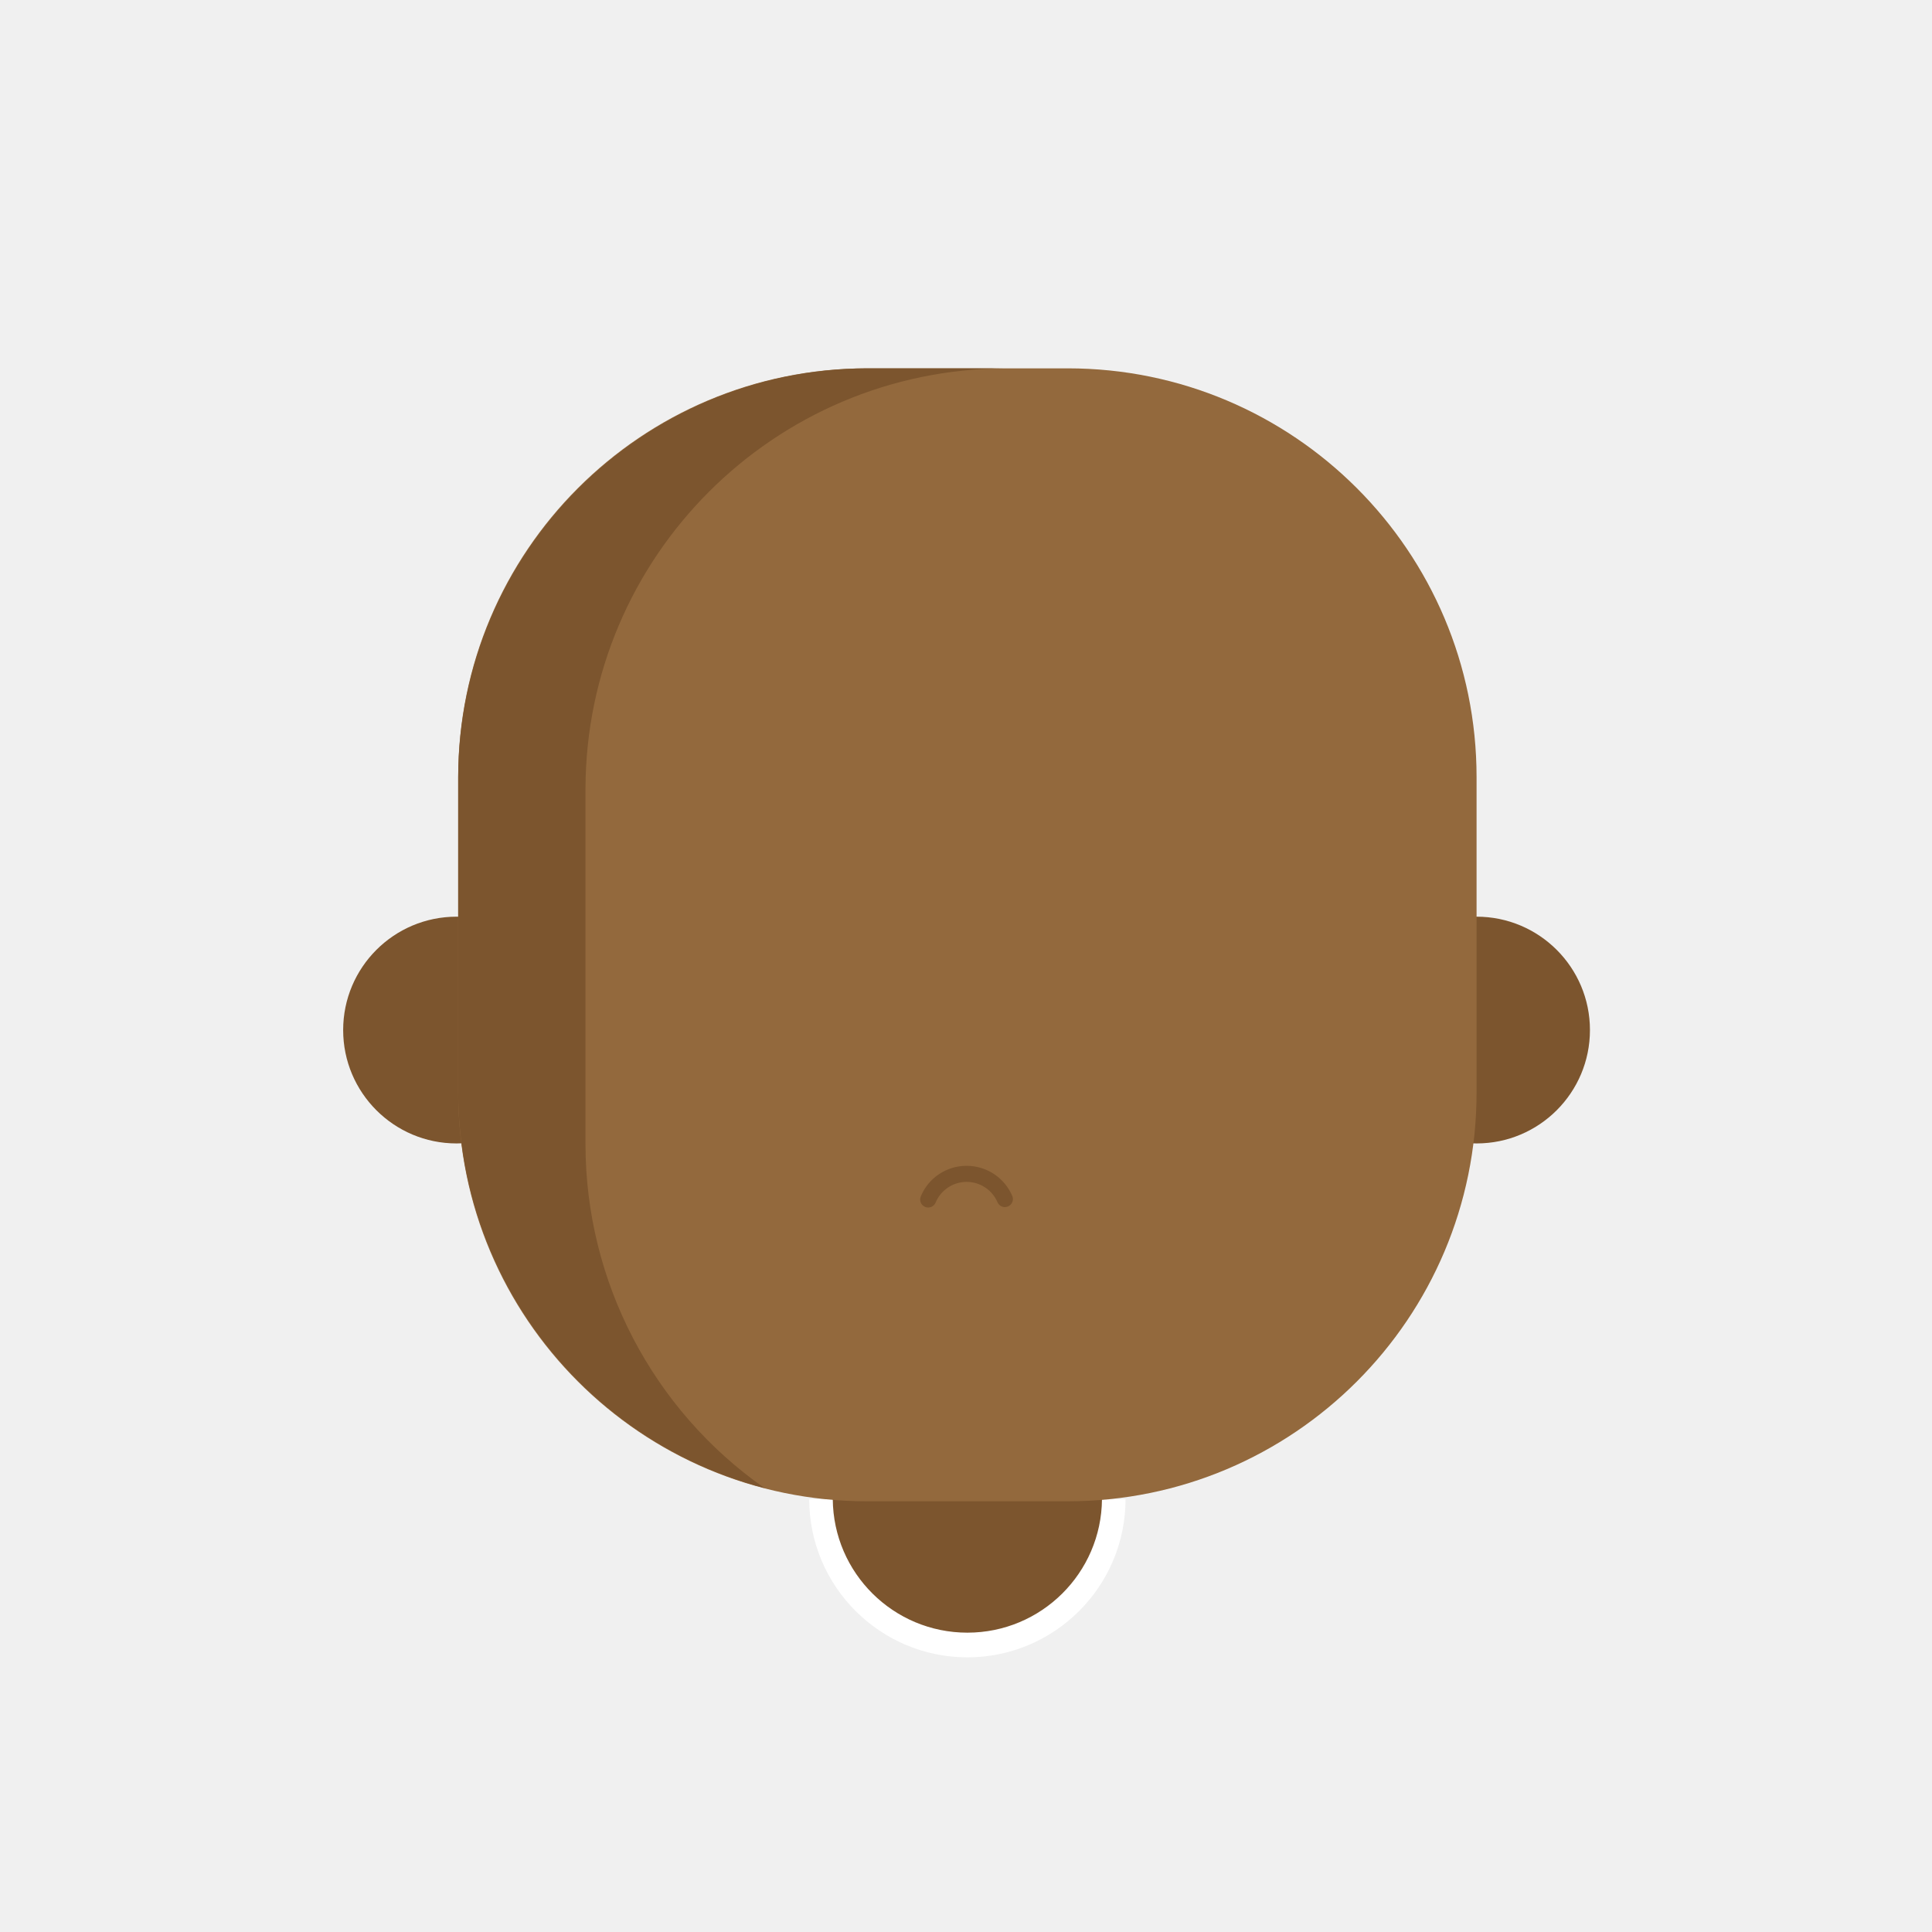
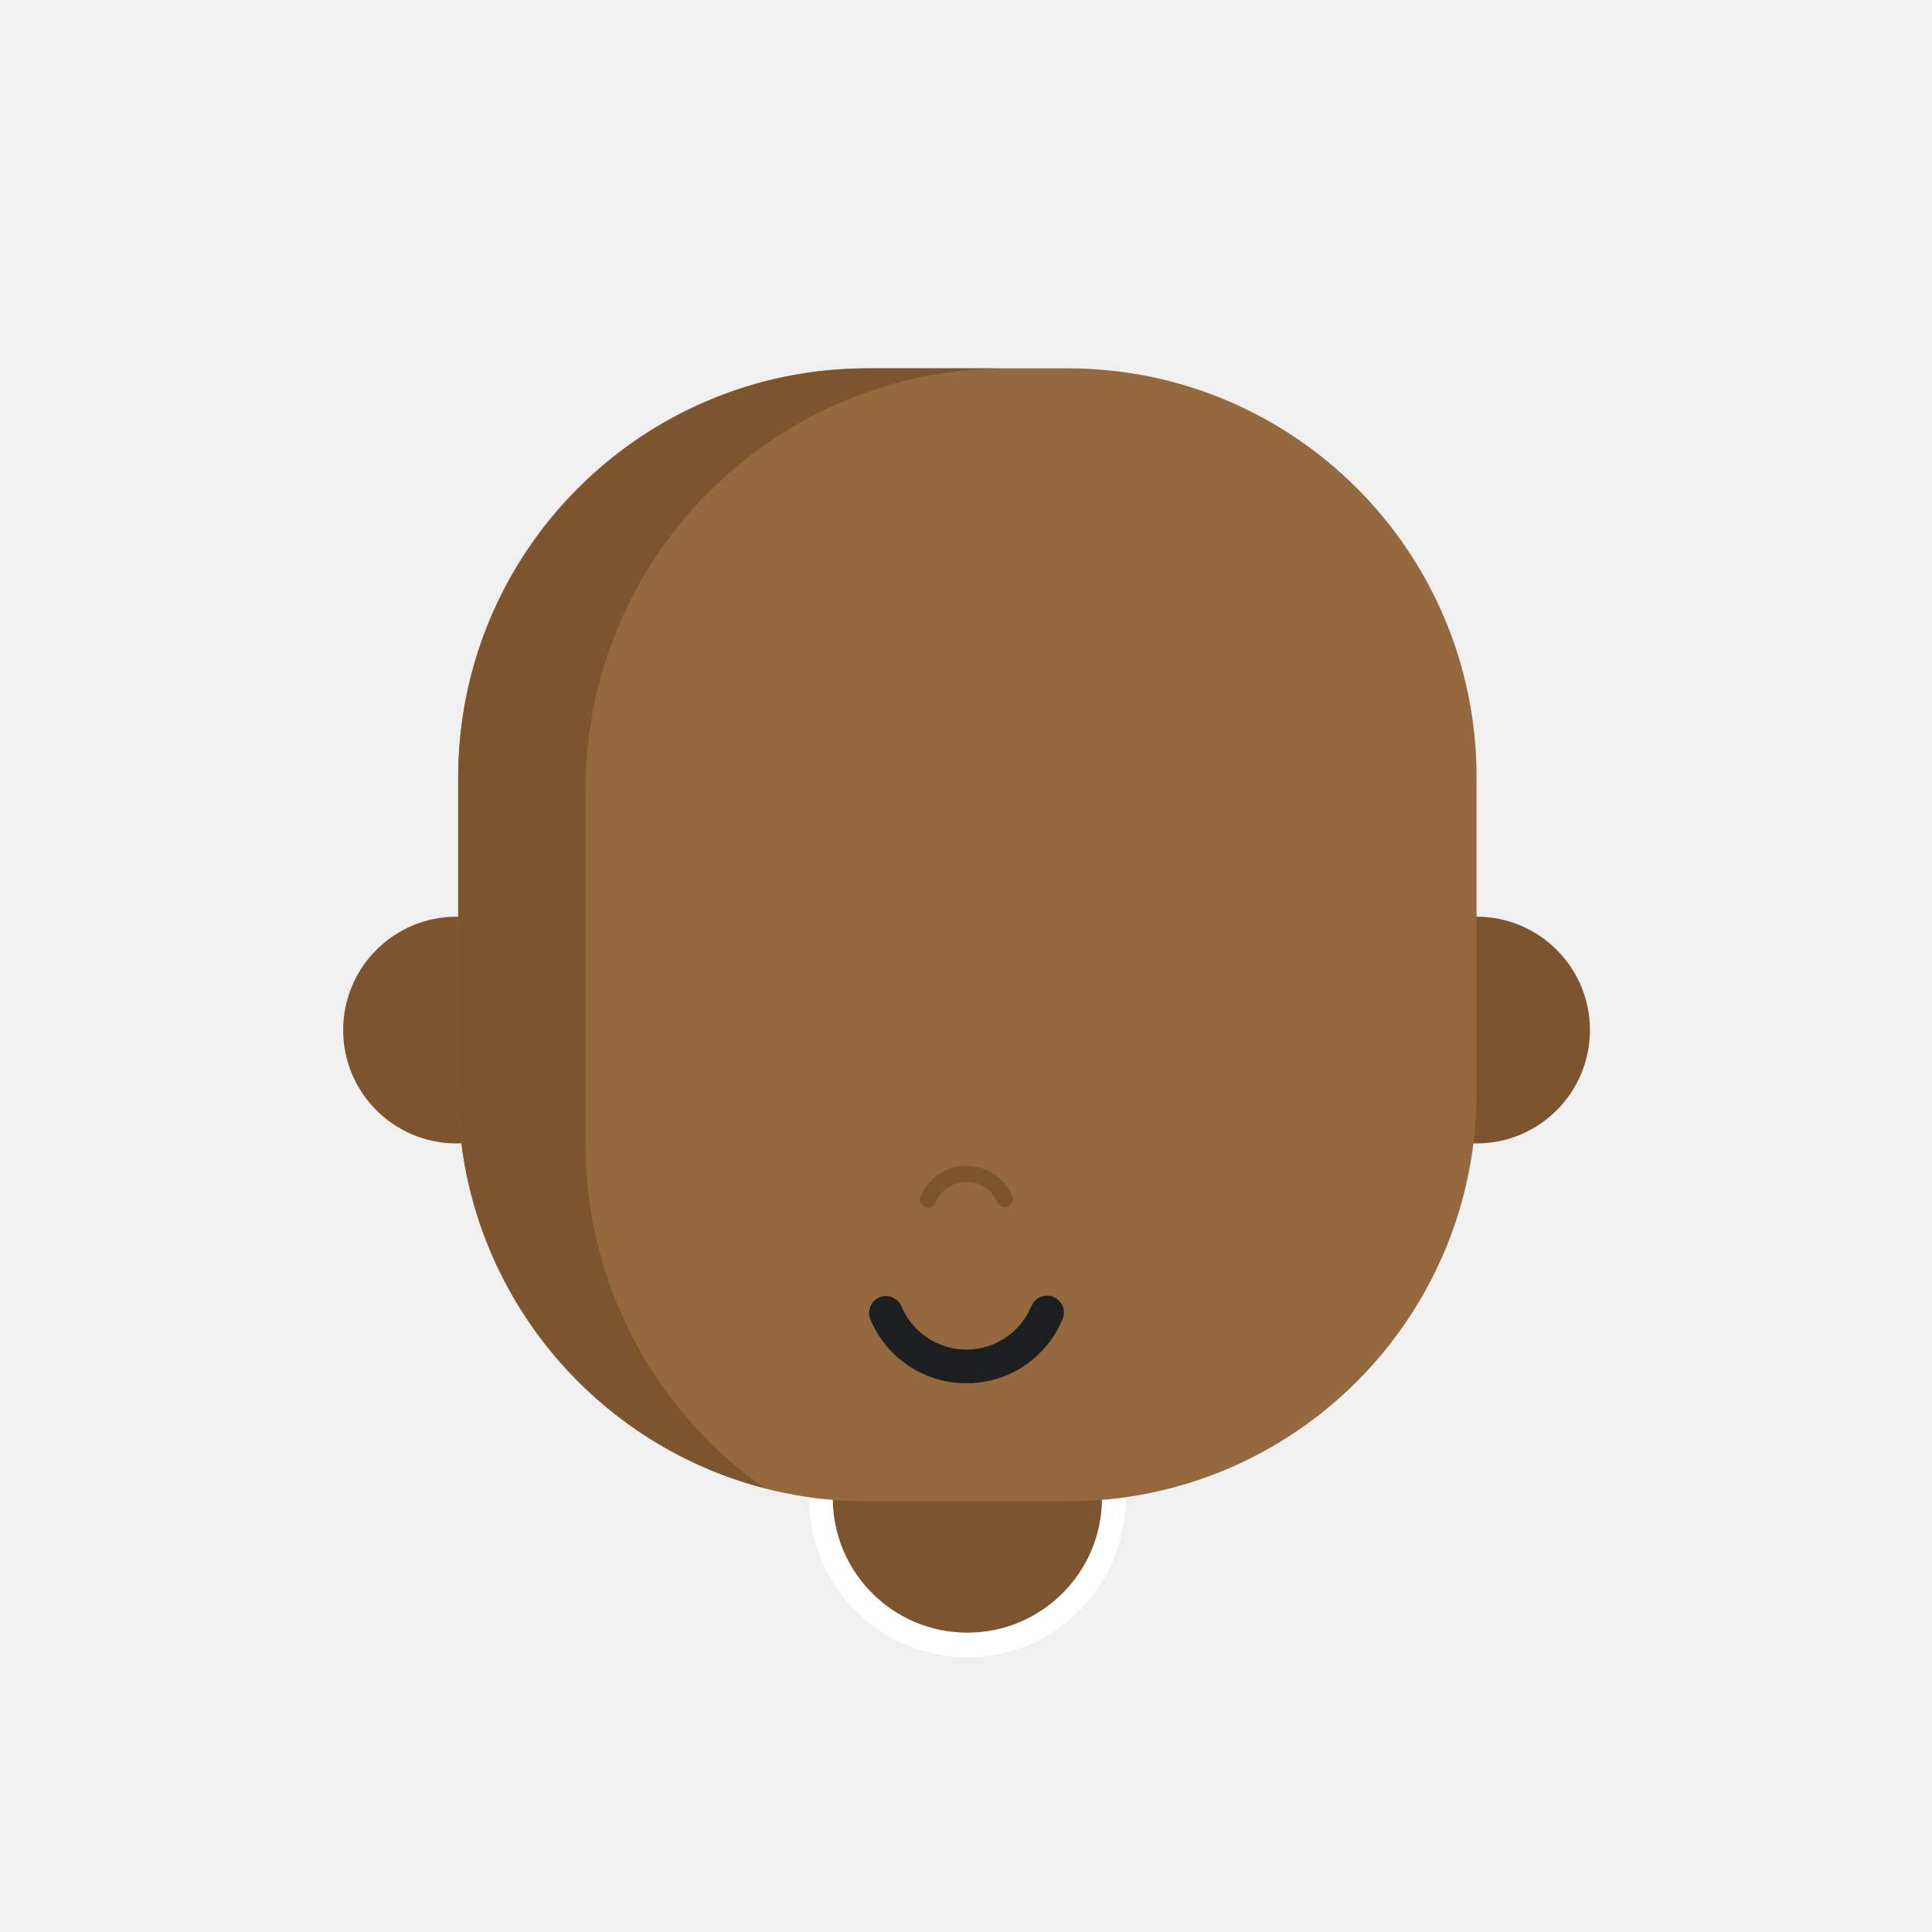
<svg xmlns="http://www.w3.org/2000/svg" width="200" height="200" viewBox="0 0 200 200">
  <path d="M115.297,155.195a15.155,15.155,0,0,1-30.309,0" fill="#7c552e" />
  <path d="M100.143,171.569A16.392,16.392,0,0,1,83.768,155.196h2.44a13.935,13.935,0,0,0,27.869,0h2.44A16.392,16.392,0,0,1,100.143,171.569Z" fill="#fff" />
  <circle cx="47.261" cy="106.631" r="11.737" fill="#7c552e" />
  <circle cx="152.854" cy="106.631" r="11.737" fill="#7c552e" />
  <rect x="47.431" y="38.131" width="105.423" height="117.283" rx="42.326" fill="#93693d" />
  <path d="M79.137,154.044a42.486,42.486,0,0,1-31.706-40.957V80.458A42.462,42.462,0,0,1,89.758,38.131h14.338A43.632,43.632,0,0,0,60.609,81.618v36.898A43.512,43.512,0,0,0,79.137,154.044Z" fill="#7c552e" />
  <path d="M100.064,120.685a5.13,5.13,0,0,1,4.734,3.138.832.832,0,0,1-1.532.648,3.476,3.476,0,0,0-6.414.025.832.832,0,0,1-1.538-.635A5.124,5.124,0,0,1,100.064,120.685Z" fill="#7c552e" />
  <rect width="200" height="200" fill="none" />
+   <path d="M100.044,143.197a10.757,10.757,0,0,1-9.926-6.58,1.744,1.744,0,1,1,3.212-1.359,7.288,7.288,0,0,0,13.448-.053,1.744,1.744,0,0,1,3.224,1.332A10.744,10.744,0,0,1,100.044,143.197Z" fill="#1c1e1f" />
+   <rect width="200" height="200" fill="none" />
</svg>
